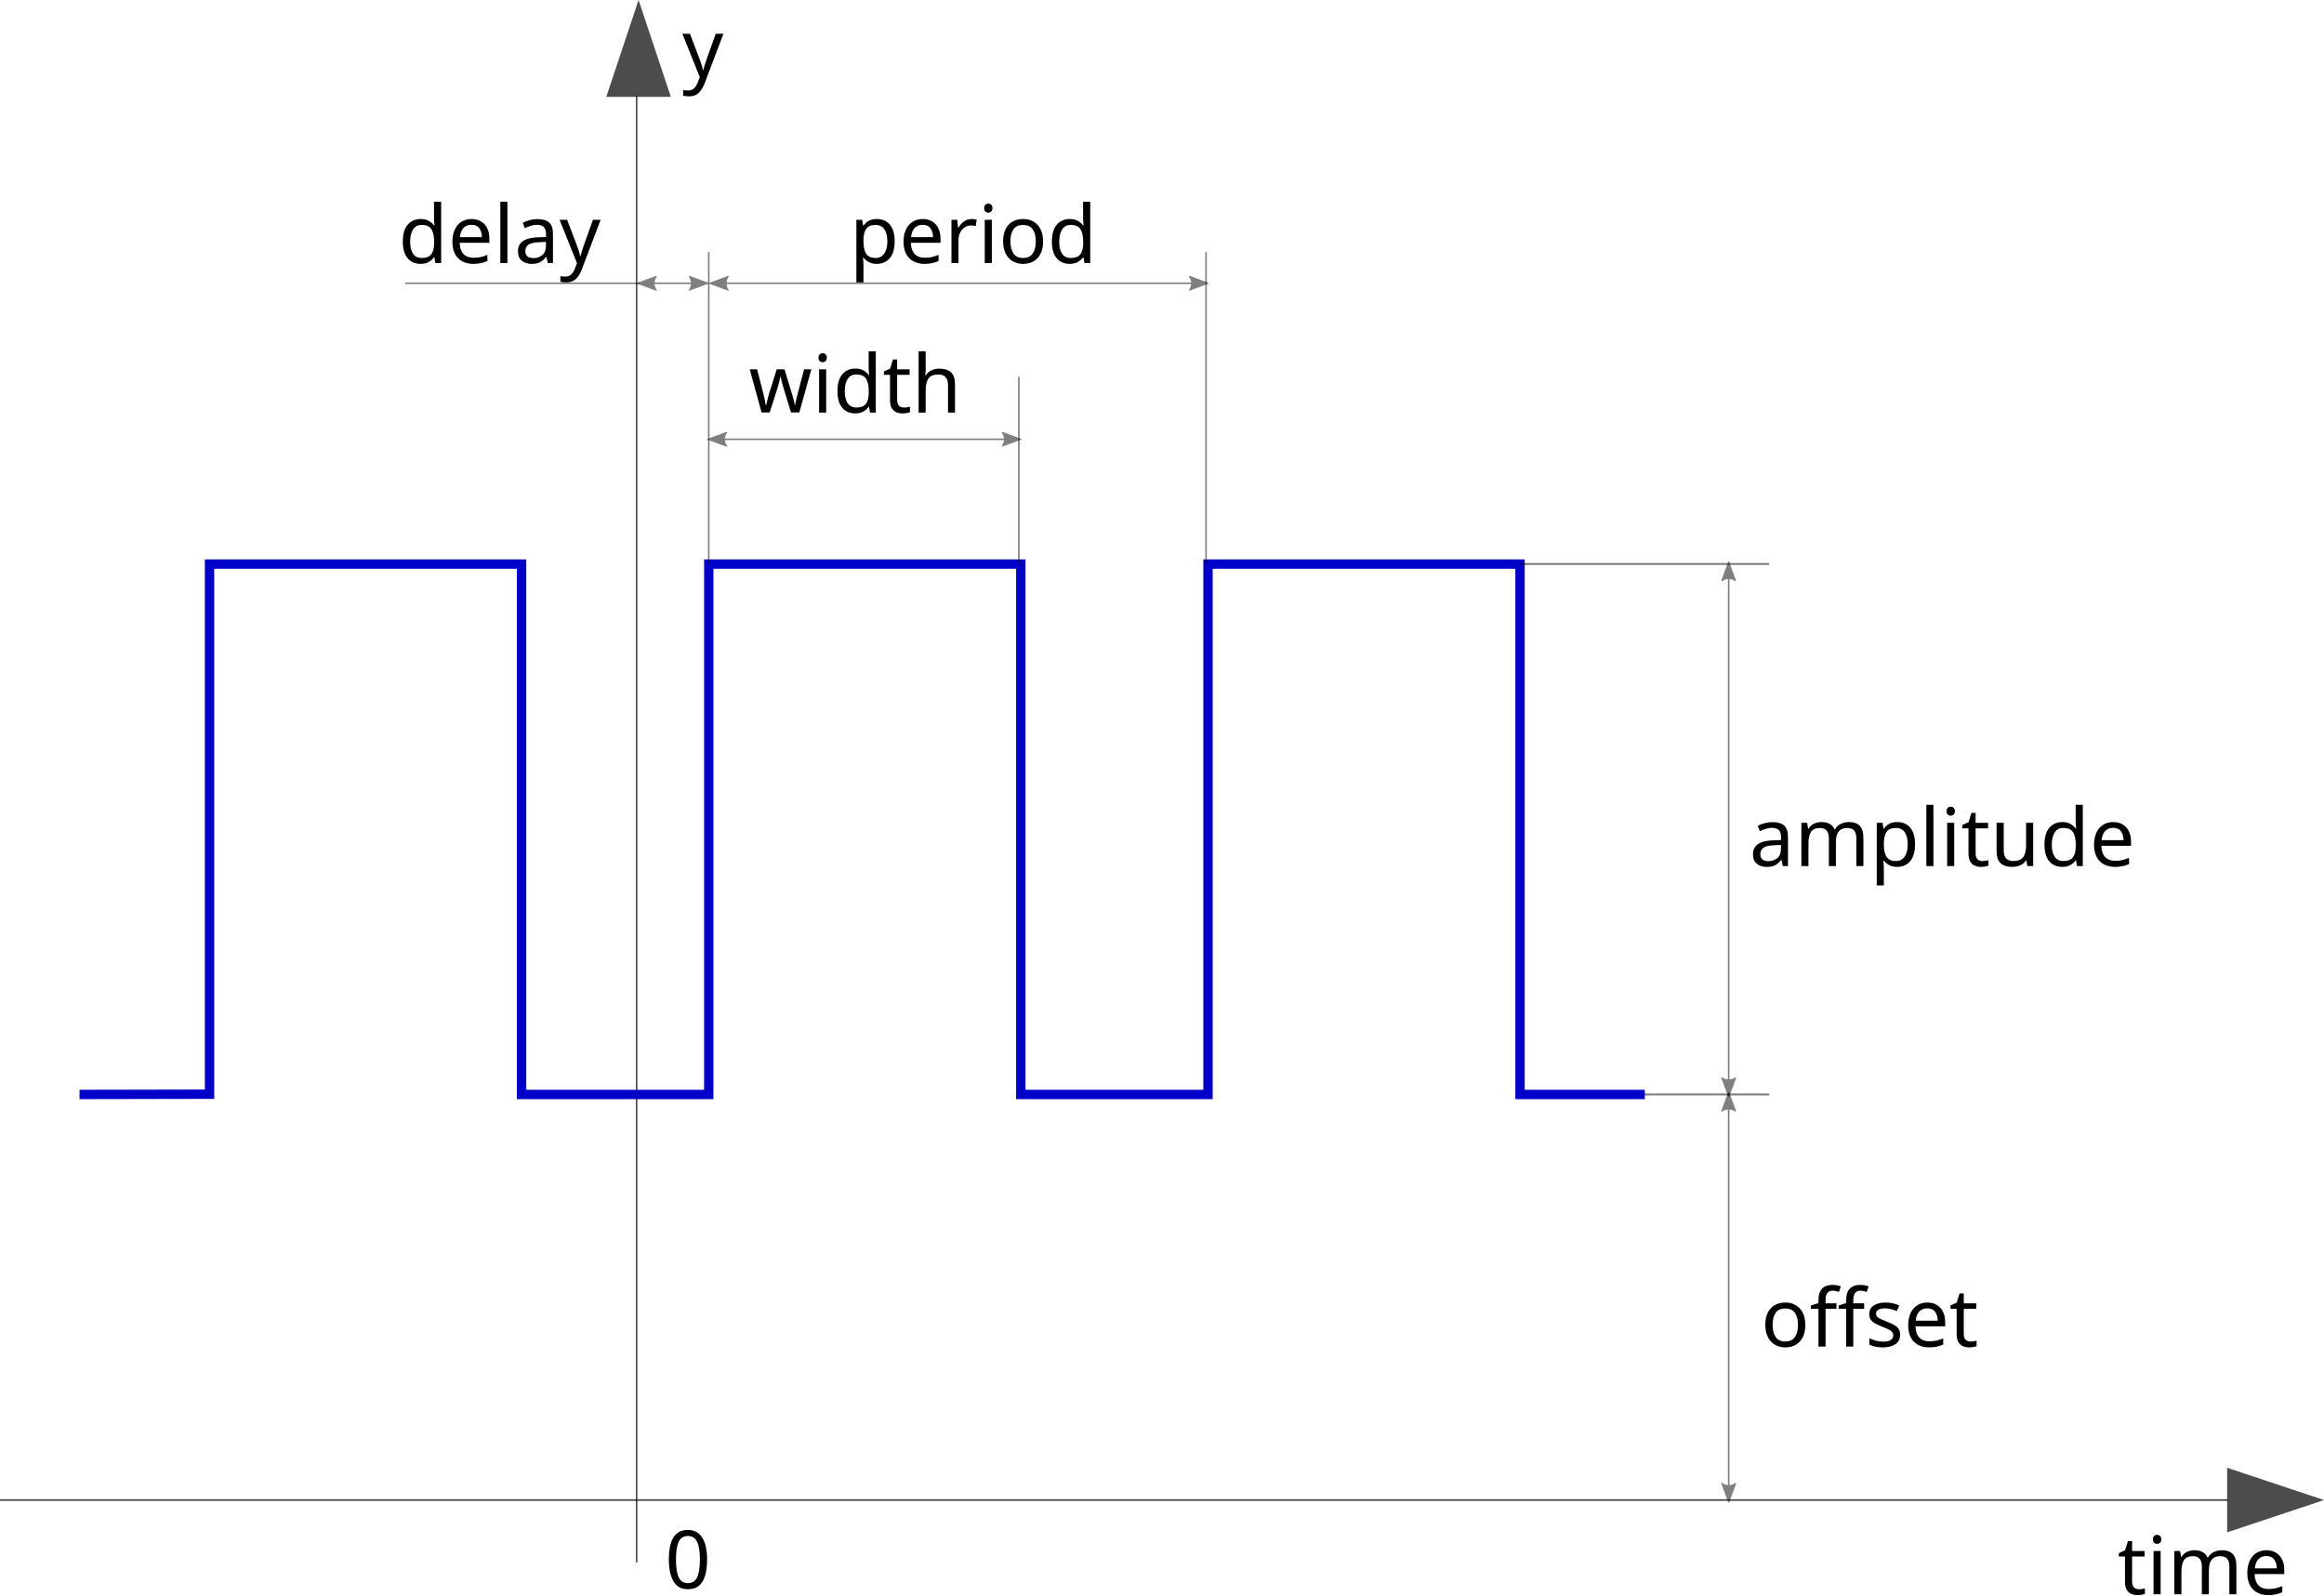
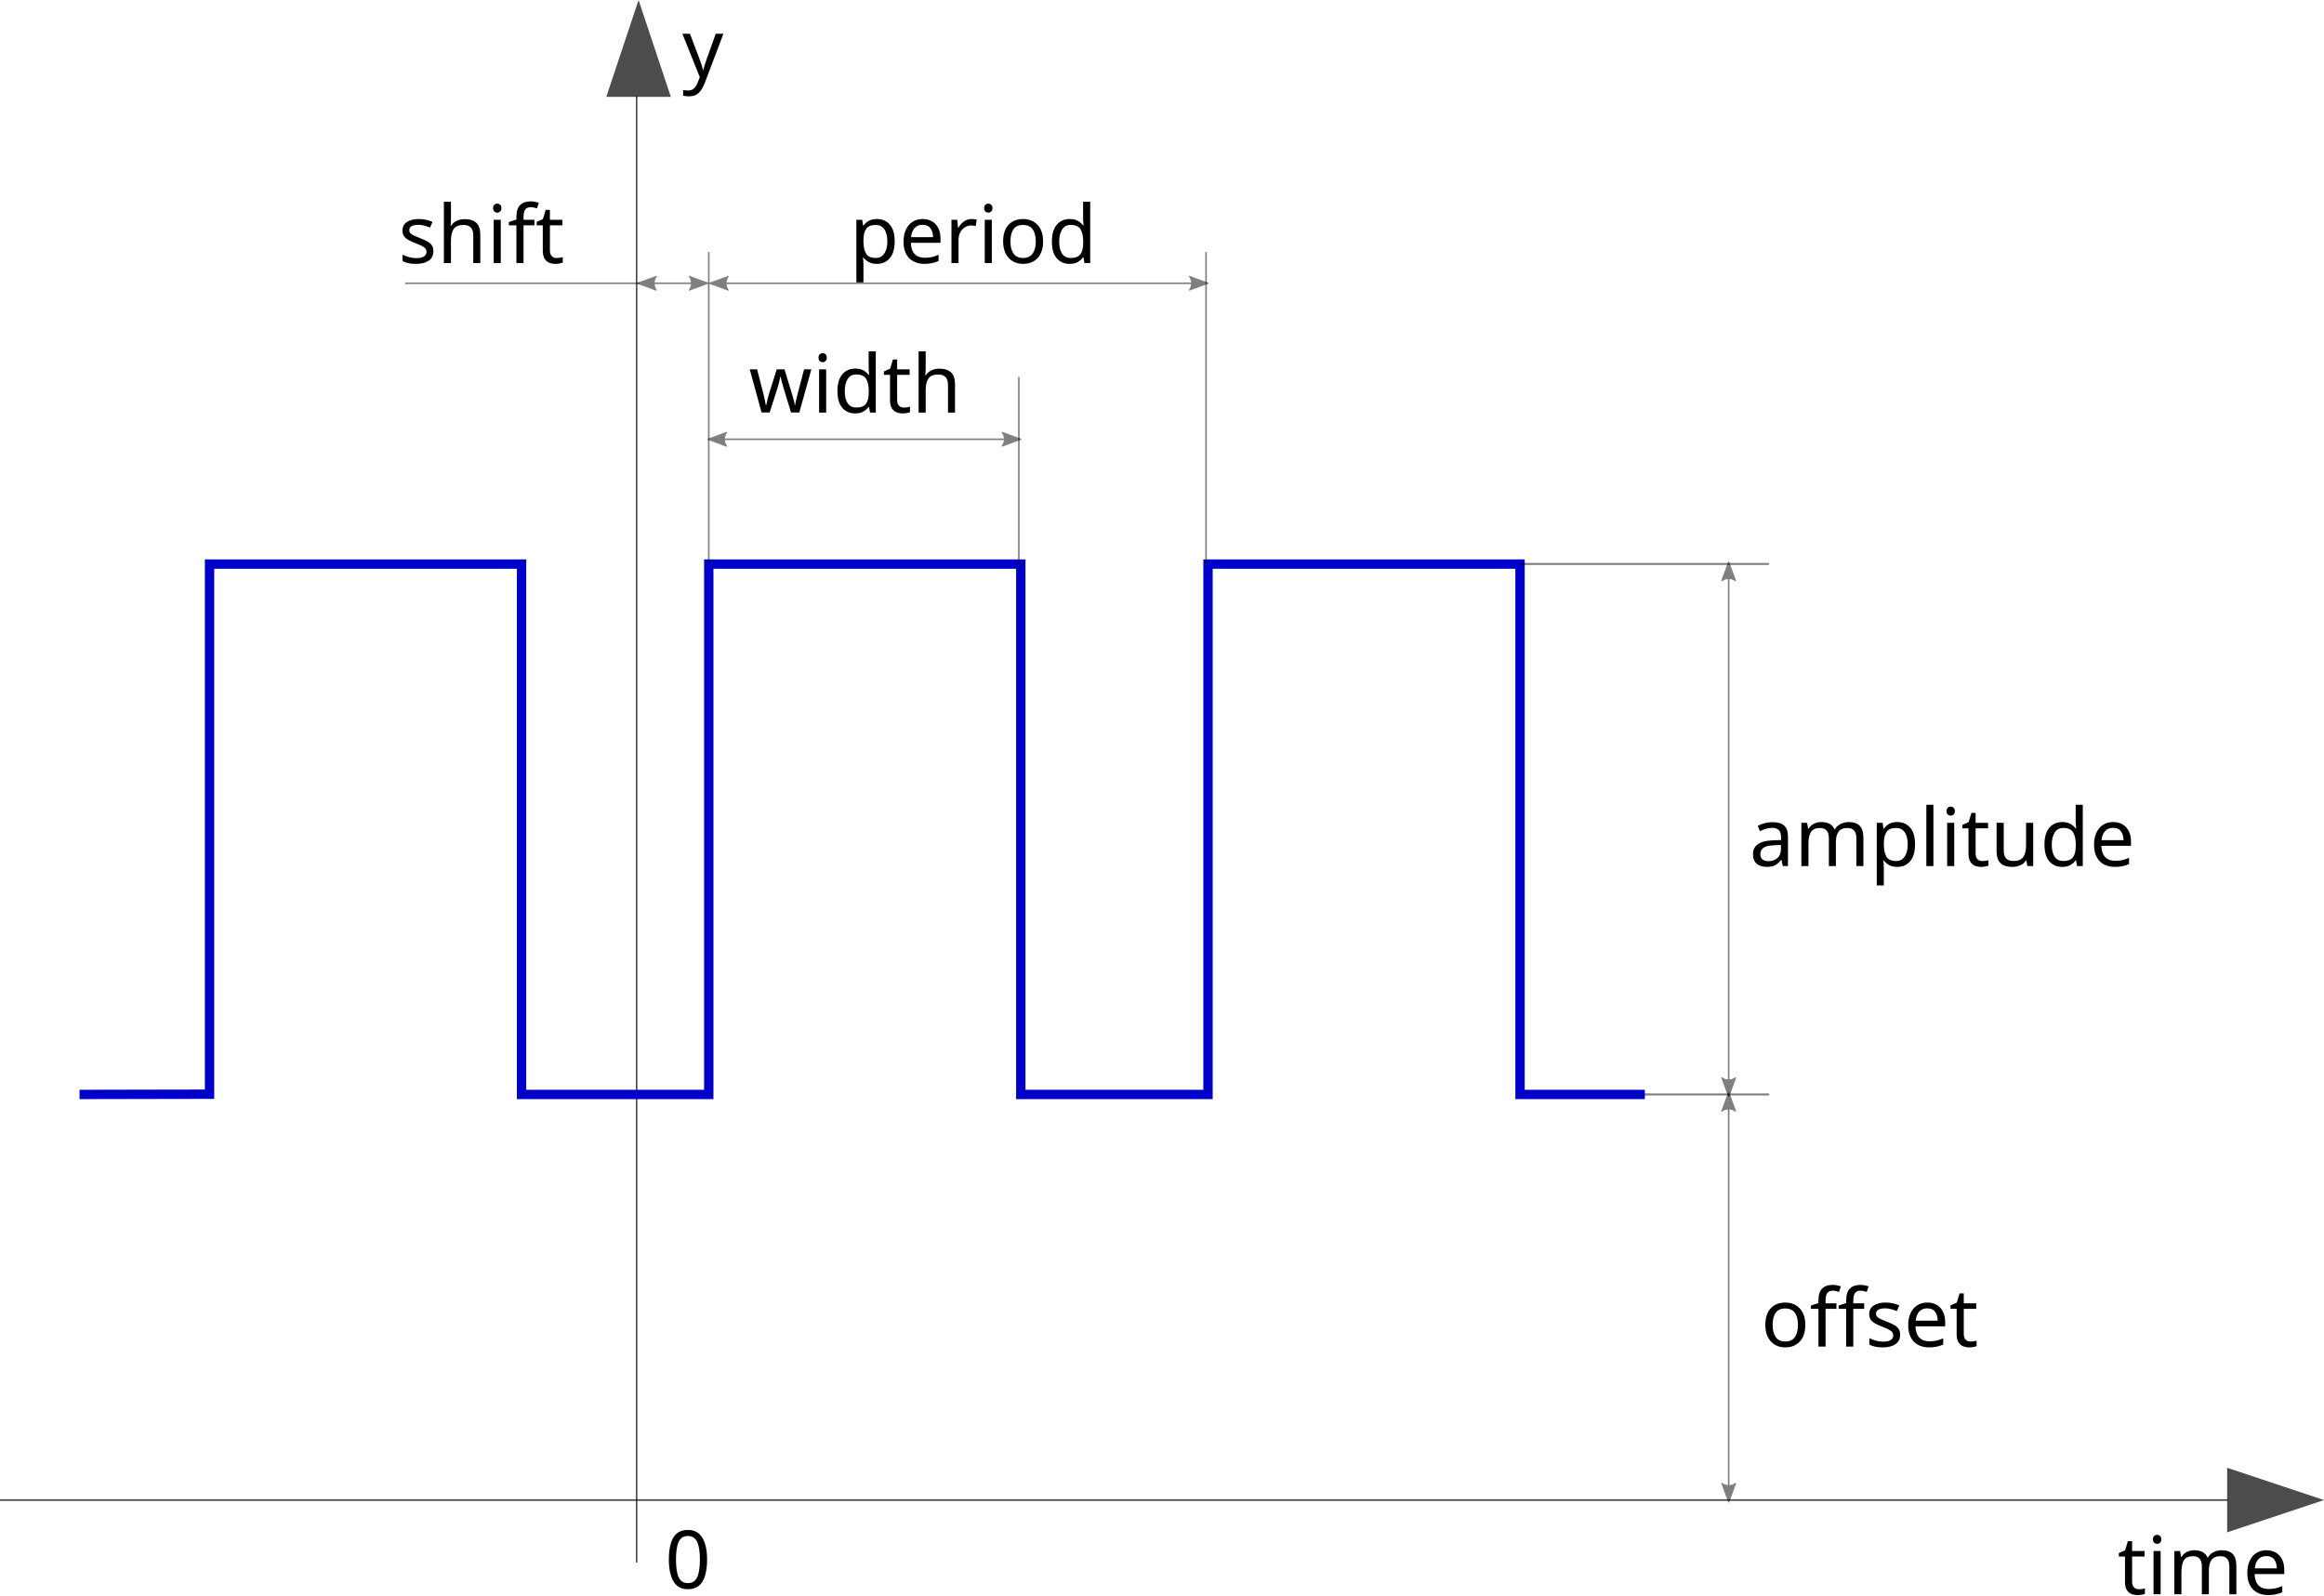
<svg xmlns="http://www.w3.org/2000/svg" width="210.205mm" height="144.315mm" viewBox="0 0 744.821 511.351" id="svg6083" version="1.1">
  <defs id="defs6085">
    <marker style="overflow:visible" id="marker1458" refX="0" refY="0" orient="auto">
      <path transform="matrix(-1.1,0,0,-1.1,-1.1,0)" d="M 8.719,4.034 -2.207,0.016 8.719,-4.002 c -1.745,2.372 -1.735,5.617 -6e-7,8.035 z" style="fill:#000000;fill-opacity:1;fill-rule:evenodd;stroke:#000000;stroke-width:0.625;stroke-linejoin:round;stroke-opacity:1" id="path1456" />
    </marker>
    <marker style="overflow:visible" id="marker1448" refX="0" refY="0" orient="auto">
      <path transform="matrix(1.1,0,0,1.1,1.1,0)" d="M 8.719,4.034 -2.207,0.016 8.719,-4.002 c -1.745,2.372 -1.735,5.617 -6e-7,8.035 z" style="fill:#000000;fill-opacity:1;fill-rule:evenodd;stroke:#000000;stroke-width:0.625;stroke-linejoin:round;stroke-opacity:1" id="path1446" />
    </marker>
    <marker style="overflow:visible" id="marker1204" refX="0" refY="0" orient="auto">
      <path transform="matrix(-1.1,0,0,-1.1,-1.1,0)" d="M 8.719,4.034 -2.207,0.016 8.719,-4.002 c -1.745,2.372 -1.735,5.617 -6e-7,8.035 z" style="fill:#000000;fill-opacity:1;fill-rule:evenodd;stroke:#000000;stroke-width:0.625;stroke-linejoin:round;stroke-opacity:1" id="path1202" />
    </marker>
    <marker style="overflow:visible" id="marker1194" refX="0" refY="0" orient="auto">
      <path transform="matrix(1.1,0,0,1.1,1.1,0)" d="M 8.719,4.034 -2.207,0.016 8.719,-4.002 c -1.745,2.372 -1.735,5.617 -6e-7,8.035 z" style="fill:#000000;fill-opacity:1;fill-rule:evenodd;stroke:#000000;stroke-width:0.625;stroke-linejoin:round;stroke-opacity:1" id="path1192" />
    </marker>
    <marker style="overflow:visible" id="marker6935" refX="0" refY="0" orient="auto">
      <path transform="matrix(-1.1,0,0,-1.1,-1.1,0)" d="M 8.719,4.034 -2.207,0.016 8.719,-4.002 c -1.745,2.372 -1.735,5.617 -6e-7,8.035 z" style="fill:#000000;fill-opacity:1;fill-rule:evenodd;stroke:#000000;stroke-width:0.625;stroke-linejoin:round;stroke-opacity:1" id="path6937" />
    </marker>
    <marker style="overflow:visible" id="marker6877" refX="0" refY="0" orient="auto">
      <path transform="matrix(-1.1,0,0,-1.1,-1.1,0)" d="M 8.719,4.034 -2.207,0.016 8.719,-4.002 c -1.745,2.372 -1.735,5.617 -6e-7,8.035 z" style="fill:#000000;fill-opacity:1;fill-rule:evenodd;stroke:#000000;stroke-width:0.625;stroke-linejoin:round;stroke-opacity:1" id="path6879" />
    </marker>
    <marker style="overflow:visible" id="marker6831" refX="0" refY="0" orient="auto">
      <path transform="matrix(-1.1,0,0,-1.1,-1.1,0)" d="M 8.719,4.034 -2.207,0.016 8.719,-4.002 c -1.745,2.372 -1.735,5.617 -6e-7,8.035 z" style="fill:#000000;fill-opacity:1;fill-rule:evenodd;stroke:#000000;stroke-width:0.625;stroke-linejoin:round;stroke-opacity:1" id="path6833" />
    </marker>
    <marker style="overflow:visible" id="marker6779" refX="0" refY="0" orient="auto">
      <path transform="matrix(1.1,0,0,1.1,1.1,0)" d="M 8.719,4.034 -2.207,0.016 8.719,-4.002 c -1.745,2.372 -1.735,5.617 -6e-7,8.035 z" style="fill:#000000;fill-opacity:1;fill-rule:evenodd;stroke:#000000;stroke-width:0.625;stroke-linejoin:round;stroke-opacity:1" id="path6781" />
    </marker>
    <marker style="overflow:visible" id="marker6745" refX="0" refY="0" orient="auto">
      <path transform="matrix(1.1,0,0,1.1,1.1,0)" d="M 8.719,4.034 -2.207,0.016 8.719,-4.002 c -1.745,2.372 -1.735,5.617 -6e-7,8.035 z" style="fill:#000000;fill-opacity:1;fill-rule:evenodd;stroke:#000000;stroke-width:0.625;stroke-linejoin:round;stroke-opacity:1" id="path6747" />
    </marker>
    <marker orient="auto" refY="0" refX="0" id="marker6711" style="overflow:visible">
      <path id="path6713" style="fill:#000000;fill-opacity:1;fill-rule:evenodd;stroke:#000000;stroke-width:0.625;stroke-linejoin:round;stroke-opacity:1" d="M 8.719,4.034 -2.207,0.016 8.719,-4.002 c -1.745,2.372 -1.735,5.617 -6e-7,8.035 z" transform="matrix(1.1,0,0,1.1,1.1,0)" />
    </marker>
    <marker orient="auto" refY="0" refX="0" id="Arrow2Lend" style="overflow:visible">
      <path id="path4202" style="fill:#000000;fill-opacity:1;fill-rule:evenodd;stroke:#000000;stroke-width:0.625;stroke-linejoin:round;stroke-opacity:1" d="M 8.719,4.034 -2.207,0.016 8.719,-4.002 c -1.745,2.372 -1.735,5.617 -6e-7,8.035 z" transform="matrix(-1.1,0,0,-1.1,-1.1,0)" />
    </marker>
    <marker orient="auto" refY="0" refX="0" id="Arrow2Lstart" style="overflow:visible">
      <path id="path4199" style="fill:#000000;fill-opacity:1;fill-rule:evenodd;stroke:#000000;stroke-width:0.625;stroke-linejoin:round;stroke-opacity:1" d="M 8.719,4.034 -2.207,0.016 8.719,-4.002 c -1.745,2.372 -1.735,5.617 -6e-7,8.035 z" transform="matrix(1.1,0,0,1.1,1.1,0)" />
    </marker>
  </defs>
  <g id="layer1" transform="translate(54.03064,-201.5716)">
    <path style="opacity:0.5;fill:none;fill-rule:evenodd;stroke:#000000;stroke-width:0.632;stroke-linecap:butt;stroke-linejoin:miter;stroke-miterlimit:4;stroke-dasharray:none;stroke-opacity:1" d="m 433.125,552.362 h 79.856" id="path960" />
    <path style="opacity:0.7;fill:#000000;fill-opacity:1;fill-rule:evenodd;stroke:#000000;stroke-width:0.528;stroke-linecap:butt;stroke-linejoin:miter;stroke-miterlimit:4;stroke-dasharray:none;stroke-opacity:1" d="M -54.031,682.362 H 660" id="path6633" />
    <path style="opacity:0.7;fill:#000000;fill-opacity:1;fill-rule:evenodd;stroke:#000000;stroke-width:0.5;stroke-linecap:butt;stroke-linejoin:miter;stroke-miterlimit:4;stroke-dasharray:none;stroke-opacity:1" d="m 150,702.362 v -470" id="path6635" />
    <path style="opacity:0.7;fill:#000000;fill-opacity:1;fill-rule:evenodd;stroke:#000000;stroke-width:0.5;stroke-linecap:butt;stroke-linejoin:miter;stroke-miterlimit:4;stroke-dasharray:none;stroke-opacity:1" d="m 660,692.362 v -20 l 30,10 z" id="path6637" />
    <path style="opacity:0.7;fill:#000000;fill-opacity:1;fill-rule:evenodd;stroke:#000000;stroke-width:0.5;stroke-linecap:butt;stroke-linejoin:miter;stroke-miterlimit:4;stroke-dasharray:none;stroke-opacity:1" d="m 160.625,232.362 h -20 l 10,-30 z" id="path6639" />
    <path style="fill:none;fill-rule:evenodd;stroke:#0000c8;stroke-width:3;stroke-linecap:butt;stroke-linejoin:miter;stroke-miterlimit:4;stroke-dasharray:none;stroke-opacity:1" d="M -28.539,552.362 13.125,552.279 V 382.362 h 100 v 170 h 60 v -170 h 100 v 170 h 60 v -170 h 100 v 170 h 40" id="path6641" />
    <path style="opacity:0.5;fill:none;fill-rule:evenodd;stroke:#000000;stroke-width:0.632;stroke-linecap:butt;stroke-linejoin:miter;stroke-miterlimit:4;stroke-dasharray:none;stroke-opacity:1" d="m 433.083,382.329 h 79.856" id="path6643" />
    <path style="opacity:0.5;fill:none;fill-rule:evenodd;stroke:#000000;stroke-width:0.5;stroke-linecap:butt;stroke-linejoin:miter;stroke-miterlimit:4;stroke-dasharray:none;stroke-opacity:1" d="m 332.5,382.362 v -100" id="path6645" />
    <path style="opacity:0.5;fill:none;fill-rule:evenodd;stroke:#000000;stroke-width:0.5;stroke-linecap:butt;stroke-linejoin:miter;stroke-miterlimit:4;stroke-dasharray:none;stroke-opacity:1" d="m 272.5,382.362 v -60" id="path6647" />
    <path style="opacity:0.5;fill:none;fill-rule:evenodd;stroke:#000000;stroke-width:0.497;stroke-linecap:butt;stroke-linejoin:miter;stroke-miterlimit:4;stroke-dasharray:none;stroke-opacity:1;marker-start:url(#marker6711);marker-end:url(#marker6831)" d="M 173.513,342.362 H 272.5" id="path6649" />
    <path style="opacity:0.5;fill:none;fill-rule:evenodd;stroke:#000000;stroke-width:0.498;stroke-linecap:butt;stroke-linejoin:miter;stroke-miterlimit:4;stroke-dasharray:none;stroke-opacity:1;marker-start:url(#marker6779);marker-end:url(#marker6935)" d="M 174.037,292.362 H 332.5" id="path6651" />
    <path style="opacity:0.5;fill:none;fill-rule:evenodd;stroke:#000000;stroke-width:0.5;stroke-linecap:butt;stroke-linejoin:miter;stroke-miterlimit:4;stroke-dasharray:none;stroke-opacity:1;marker-start:url(#marker6745);marker-end:url(#marker6877)" d="m 500,382.362 v 170" id="path6655" />
    <path style="opacity:0.5;fill:none;fill-rule:evenodd;stroke:#000000;stroke-width:0.5;stroke-linecap:butt;stroke-linejoin:miter;stroke-miterlimit:4;stroke-dasharray:none;stroke-opacity:1;marker-start:url(#Arrow2Lstart);marker-end:url(#Arrow2Lend)" d="m 500,552.362 v 130" id="path6657" />
    <text xml:space="preserve" style="font-style:normal;font-weight:normal;line-height:0%;font-family:sans-serif;letter-spacing:0px;word-spacing:0px;fill:#000000;fill-opacity:1;stroke:none;stroke-width:1px;stroke-linecap:butt;stroke-linejoin:miter;stroke-opacity:1" x="510.317" y="633.164" id="text7029">
      <tspan id="tspan7031" x="510.317" y="633.164" style="font-size:25.842px;line-height:1.25">offset</tspan>
    </text>
    <text xml:space="preserve" style="font-style:normal;font-weight:normal;line-height:0%;font-family:sans-serif;text-align:start;letter-spacing:0px;word-spacing:0px;writing-mode:lr-tb;text-anchor:start;fill:#000000;fill-opacity:1;stroke:none;stroke-width:1px;stroke-linecap:butt;stroke-linejoin:miter;stroke-opacity:1" x="159.066" y="710.673" id="text7029-1">
      <tspan id="tspan7149" x="159.066" y="710.673" style="font-size:25.842px;line-height:1.25">0</tspan>
    </text>
    <text xml:space="preserve" style="font-style:normal;font-weight:normal;line-height:0%;font-family:sans-serif;text-align:start;letter-spacing:0px;word-spacing:0px;writing-mode:lr-tb;text-anchor:start;fill:#000000;fill-opacity:1;stroke:none;stroke-width:1px;stroke-linecap:butt;stroke-linejoin:miter;stroke-opacity:1" x="624.632" y="712.557" id="text7029-1-0">
      <tspan id="tspan7151" x="624.632" y="712.557" style="font-size:25.842px;line-height:1.25">time</tspan>
    </text>
    <text xml:space="preserve" style="font-style:normal;font-weight:normal;line-height:0%;font-family:sans-serif;text-align:start;letter-spacing:0px;word-spacing:0px;writing-mode:lr-tb;text-anchor:start;fill:#000000;fill-opacity:1;stroke:none;stroke-width:1px;stroke-linecap:butt;stroke-linejoin:miter;stroke-opacity:1" x="506.594" y="479.162" id="text7029-1-0-5">
      <tspan id="tspan7147" x="506.594" y="479.162" style="font-size:25.842px;line-height:1.25">amplitude</tspan>
    </text>
    <text xml:space="preserve" style="font-style:normal;font-weight:normal;line-height:0%;font-family:sans-serif;text-align:start;letter-spacing:0px;word-spacing:0px;writing-mode:lr-tb;text-anchor:start;fill:#000000;fill-opacity:1;stroke:none;stroke-width:1px;stroke-linecap:butt;stroke-linejoin:miter;stroke-opacity:1" x="185.967" y="333.814" id="text7029-1-0-5-6">
      <tspan id="tspan7145" x="185.967" y="333.814" style="font-size:25.842px;line-height:1.25">width</tspan>
    </text>
    <text xml:space="preserve" style="font-style:normal;font-weight:normal;line-height:0%;font-family:sans-serif;text-align:start;letter-spacing:0px;word-spacing:0px;writing-mode:lr-tb;text-anchor:start;fill:#000000;fill-opacity:1;stroke:none;stroke-width:1px;stroke-linecap:butt;stroke-linejoin:miter;stroke-opacity:1" x="218.232" y="285.88" id="text7029-1-0-5-6-6">
      <tspan id="tspan7143" x="218.232" y="285.88" style="font-size:25.842px;line-height:1.25">period</tspan>
    </text>
    <text xml:space="preserve" style="font-style:normal;font-weight:normal;line-height:0%;font-family:sans-serif;text-align:start;letter-spacing:0px;word-spacing:0px;writing-mode:lr-tb;text-anchor:start;fill:#000000;fill-opacity:1;stroke:none;stroke-width:1px;stroke-linecap:butt;stroke-linejoin:miter;stroke-opacity:1" x="164.636" y="226.248" id="text7029-1-0-5-6-6-5">
      <tspan id="tspan7141" x="164.636" y="226.248" style="font-size:25.842px;line-height:1.25">y</tspan>
    </text>
    <path style="opacity:0.5;fill:none;fill-rule:evenodd;stroke:#000000;stroke-width:0.5;stroke-linecap:butt;stroke-linejoin:miter;stroke-miterlimit:4;stroke-dasharray:none;stroke-opacity:1" d="m 173.125,382.362 v -100" id="path1140" />
    <path style="opacity:0.5;fill:none;fill-rule:evenodd;stroke:#000000;stroke-width:0.5;stroke-linecap:butt;stroke-linejoin:miter;stroke-miterlimit:4;stroke-dasharray:none;stroke-opacity:1;marker-start:url(#marker1194);marker-end:url(#marker1204)" d="m 150.959,292.362 h 21.282" id="path1190" />
    <path style="opacity:0.5;fill:none;fill-rule:evenodd;stroke:#000000;stroke-width:0.5;stroke-linecap:butt;stroke-linejoin:miter;stroke-miterlimit:4;stroke-dasharray:none;stroke-opacity:1" d="m 75.8,292.362 h 75.158" id="path1444" />
    <text xml:space="preserve" style="font-style:normal;font-weight:normal;line-height:0%;font-family:sans-serif;text-align:start;letter-spacing:0px;word-spacing:0px;writing-mode:lr-tb;text-anchor:start;fill:#000000;fill-opacity:1;stroke:none;stroke-width:1px;stroke-linecap:butt;stroke-linejoin:miter;stroke-opacity:1" x="73.647" y="285.88" id="text1642">
-       <tspan id="tspan1640" x="73.647" y="285.88" style="font-size:25.842px;line-height:1.25">delay</tspan>
+       <tspan id="tspan1640" x="73.647" y="285.88" style="font-size:25.842px;line-height:1.25">shift</tspan>
    </text>
  </g>
</svg>
